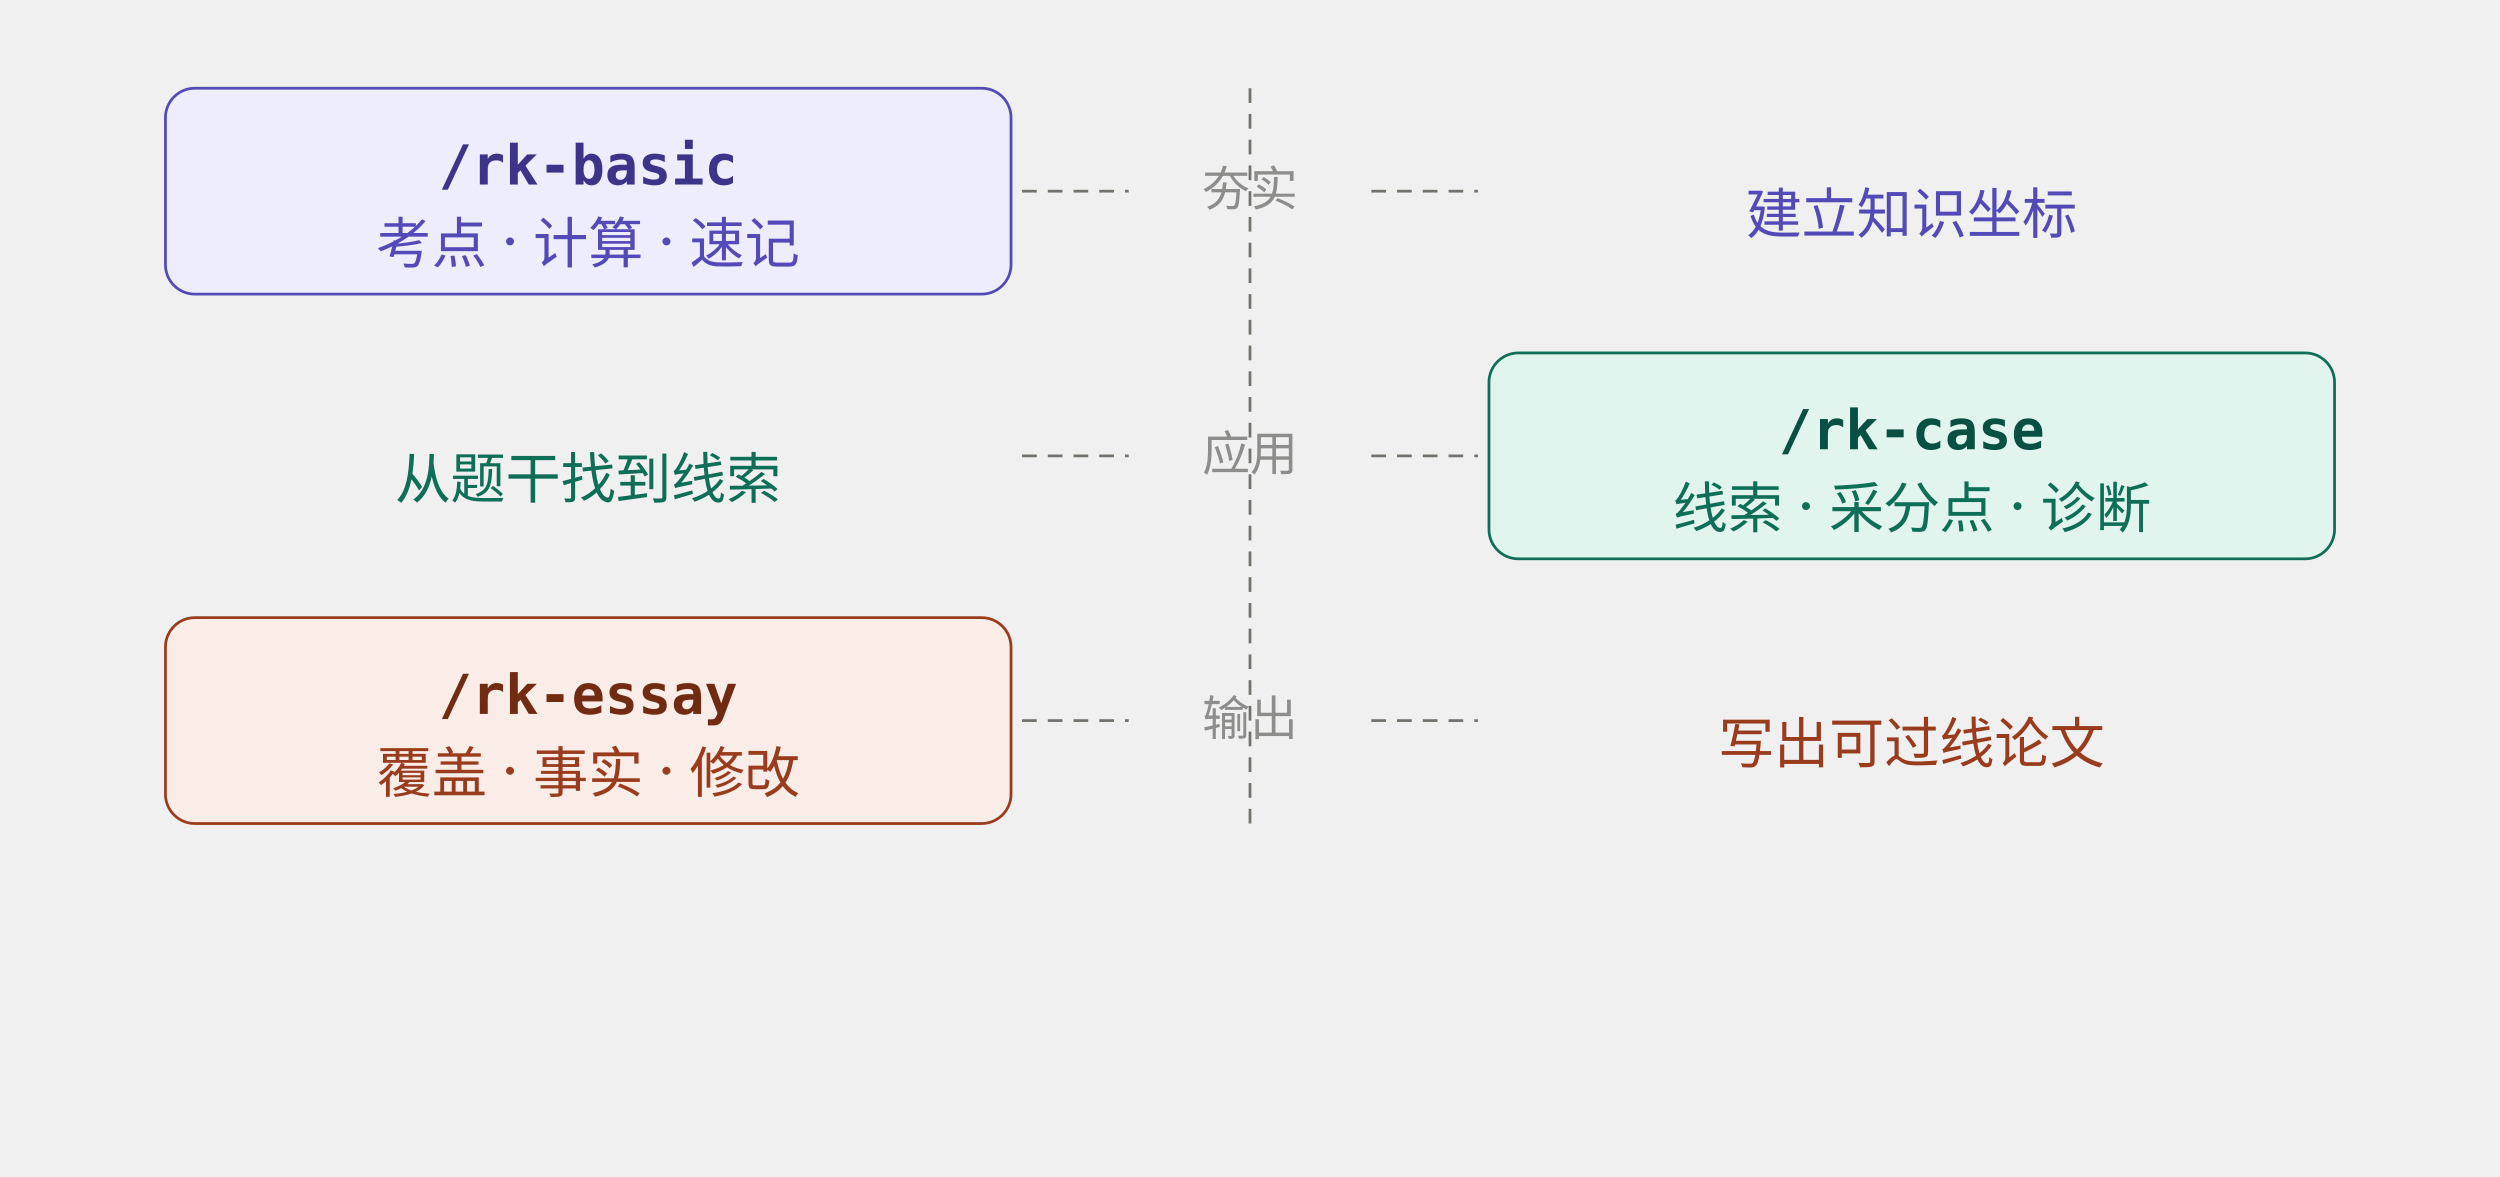
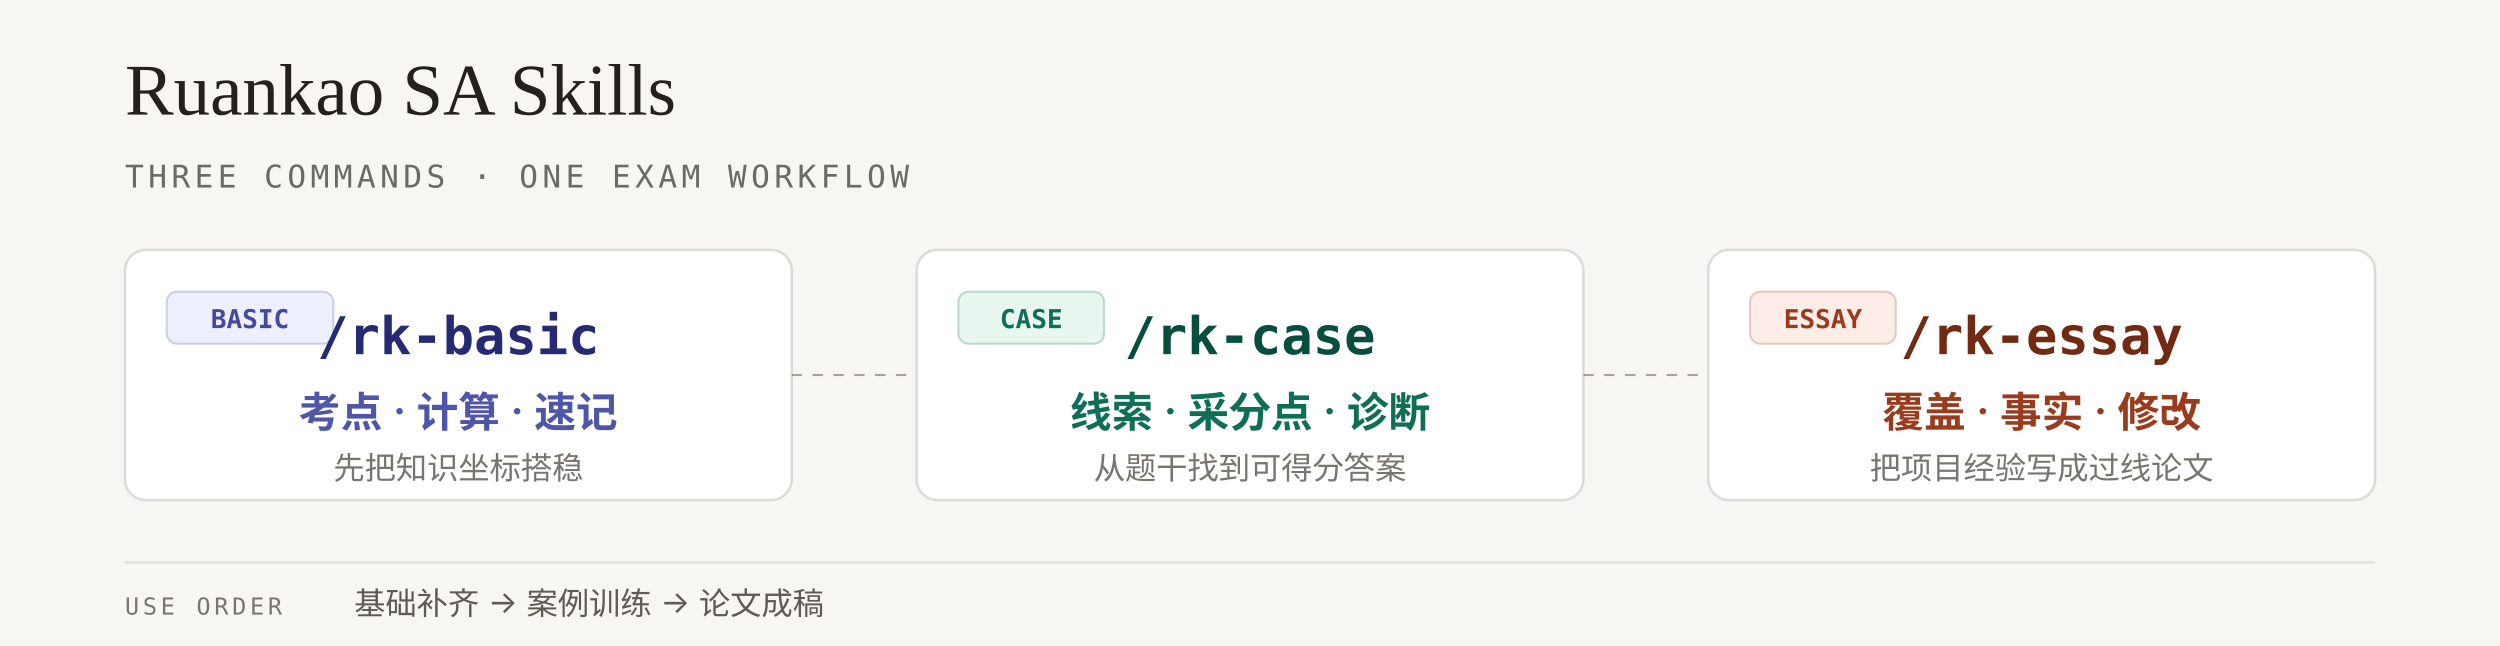
- <svg xmlns="http://www.w3.org/2000/svg" width="100%" viewBox="0 48 680 320" fill="none" role="img" aria-labelledby="title desc">
-   <style>
-     .label { font-family: -apple-system, BlinkMacSystemFont, "Segoe UI", "Microsoft YaHei", sans-serif; }
-     .command { font-family: ui-monospace, SFMono-Regular, Menlo, Consolas, monospace; }
-   </style>
-   <path d="M340 72V272" stroke="#73726C" stroke-width=".75" stroke-dasharray="4 3" />
-   <path d="M278 100H307M373 100H402" stroke="#73726C" stroke-width=".75" stroke-dasharray="4 3" />
-   <text x="340" y="104" text-anchor="middle" class="label" fill="#3D3D3A" fill-opacity=".55" font-size="13">夯实</text>
-   <rect x="45" y="72" width="230" height="56" rx="8" fill="#EEEDFE" stroke="#534AB7" stroke-width=".75" />
-   <text x="160" y="93" text-anchor="middle" dominant-baseline="central" class="command" fill="#3C3489" font-size="15" font-weight="600">/rk-basic</text>
-   <text x="160" y="113" text-anchor="middle" dominant-baseline="central" class="label" fill="#534AB7" font-size="15" font-weight="500">考点 · 计算 · 速记</text>
-   <text x="520" y="105" text-anchor="middle" dominant-baseline="central" class="label" fill="#534AB7" font-size="15" font-weight="500">建立知识坐标</text>
-   <path d="M278 172H307M373 172H402" stroke="#73726C" stroke-width=".75" stroke-dasharray="4 3" />
-   <text x="340" y="176" text-anchor="middle" class="label" fill="#3D3D3A" fill-opacity=".55" font-size="13">应用</text>
-   <text x="160" y="177" text-anchor="middle" dominant-baseline="central" class="label" fill="#0F6E56" font-size="15" font-weight="500">从题干找到线索</text>
-   <rect x="405" y="144" width="230" height="56" rx="8" fill="#E1F5EE" stroke="#0F6E56" stroke-width=".75" />
-   <text x="520" y="165" text-anchor="middle" dominant-baseline="central" class="command" fill="#085041" font-size="15" font-weight="600">/rk-case</text>
-   <text x="520" y="185" text-anchor="middle" dominant-baseline="central" class="label" fill="#0F6E56" font-size="15" font-weight="500">线索 · 采分点 · 诊断</text>
-   <path d="M278 244H307M373 244H402" stroke="#73726C" stroke-width=".75" stroke-dasharray="4 3" />
-   <text x="340" y="248" text-anchor="middle" class="label" fill="#3D3D3A" fill-opacity=".55" font-size="13">输出</text>
-   <rect x="45" y="216" width="230" height="56" rx="8" fill="#FAECE7" stroke="#993C1D" stroke-width=".75" />
-   <text x="160" y="237" text-anchor="middle" dominant-baseline="central" class="command" fill="#712B13" font-size="15" font-weight="600">/rk-essay</text>
-   <text x="160" y="257" text-anchor="middle" dominant-baseline="central" class="label" fill="#993C1D" font-size="15" font-weight="500">覆盖 · 事实 · 修改</text>
-   <text x="520" y="249" text-anchor="middle" dominant-baseline="central" class="label" fill="#993C1D" font-size="15" font-weight="500">写出可过线论文</text>
+ <svg xmlns="http://www.w3.org/2000/svg" width="100%" viewBox="0 0 960 248" fill="none" role="img" aria-labelledby="rk-skills-title rk-skills-desc">
+   <defs>
+     <style>
+       .title { font-family: Georgia, "Times New Roman", "Microsoft YaHei", serif; }
+       .sans { font-family: -apple-system, BlinkMacSystemFont, "Segoe UI", "Microsoft YaHei", sans-serif; }
+       .mono { font-family: ui-monospace, SFMono-Regular, Menlo, Consolas, monospace; }
+     </style>
+   </defs>
+   <rect width="960" height="248" fill="#F7F6F2" />
+   <text x="48" y="44" class="title" fill="#24211D" font-size="28">Ruankao SA Skills</text>
+   <text x="48" y="72" class="mono" fill="#6B6A64" font-size="12" letter-spacing=".14em">THREE COMMANDS · ONE EXAM WORKFLOW</text>
+   <path d="M304 144H352" stroke="#A7A39A" stroke-width=".8" stroke-dasharray="4 4" />
+   <path d="M608 144H656" stroke="#A7A39A" stroke-width=".8" stroke-dasharray="4 4" />
+   <rect x="48" y="96" width="256" height="96" rx="8" fill="#FFFFFF" stroke="rgba(36,33,29,.14)" stroke-width="1" />
+   <rect x="64" y="112" width="64" height="20" rx="4" fill="#EEF0FF" stroke="rgba(67,75,154,.24)" stroke-width=".8" />
+   <text x="96" y="126" class="mono" fill="#434B9A" font-size="10" font-weight="600" text-anchor="middle">BASIC</text>
+   <text x="176" y="136" class="mono" fill="#252A73" font-size="20" font-weight="700" text-anchor="middle">/rk-basic</text>
+   <text x="176" y="164" class="sans" fill="#4F56A8" font-size="16" font-weight="600" text-anchor="middle">考点 · 计算 · 速记</text>
+   <text x="176" y="184" class="sans" fill="#77756E" font-size="12" text-anchor="middle">先把知识坐标搭稳</text>
+   <rect x="352" y="96" width="256" height="96" rx="8" fill="#FFFFFF" stroke="rgba(36,33,29,.14)" stroke-width="1" />
+   <rect x="368" y="112" width="56" height="20" rx="4" fill="#E8F6F0" stroke="rgba(15,110,86,.24)" stroke-width=".8" />
+   <text x="396" y="126" class="mono" fill="#0F6E56" font-size="10" font-weight="600" text-anchor="middle">CASE</text>
+   <text x="480" y="136" class="mono" fill="#084E3F" font-size="20" font-weight="700" text-anchor="middle">/rk-case</text>
+   <text x="480" y="164" class="sans" fill="#0F6E56" font-size="16" font-weight="600" text-anchor="middle">线索 · 采分点 · 诊断</text>
+   <text x="480" y="184" class="sans" fill="#77756E" font-size="12" text-anchor="middle">从题干找到可得分答案</text>
+   <rect x="656" y="96" width="256" height="96" rx="8" fill="#FFFFFF" stroke="rgba(36,33,29,.14)" stroke-width="1" />
+   <rect x="672" y="112" width="56" height="20" rx="4" fill="#FCEDE8" stroke="rgba(153,60,29,.24)" stroke-width=".8" />
+   <text x="700" y="126" class="mono" fill="#993C1D" font-size="10" font-weight="600" text-anchor="middle">ESSAY</text>
+   <text x="784" y="136" class="mono" fill="#712B13" font-size="20" font-weight="700" text-anchor="middle">/rk-essay</text>
+   <text x="784" y="164" class="sans" fill="#993C1D" font-size="16" font-weight="600" text-anchor="middle">覆盖 · 事实 · 修改</text>
+   <text x="784" y="184" class="sans" fill="#77756E" font-size="12" text-anchor="middle">把项目经验写成过线论文</text>
+   <line x1="48" y1="216" x2="912" y2="216" stroke="rgba(36,33,29,.12)" stroke-width=".8" />
+   <text x="48" y="236" class="mono" fill="#77756E" font-size="9" letter-spacing=".16em">USE ORDER</text>
+   <text x="136" y="236" class="sans" fill="#5E5B54" font-size="12">基础补齐 → 案例训练 → 论文成稿</text>
</svg>
